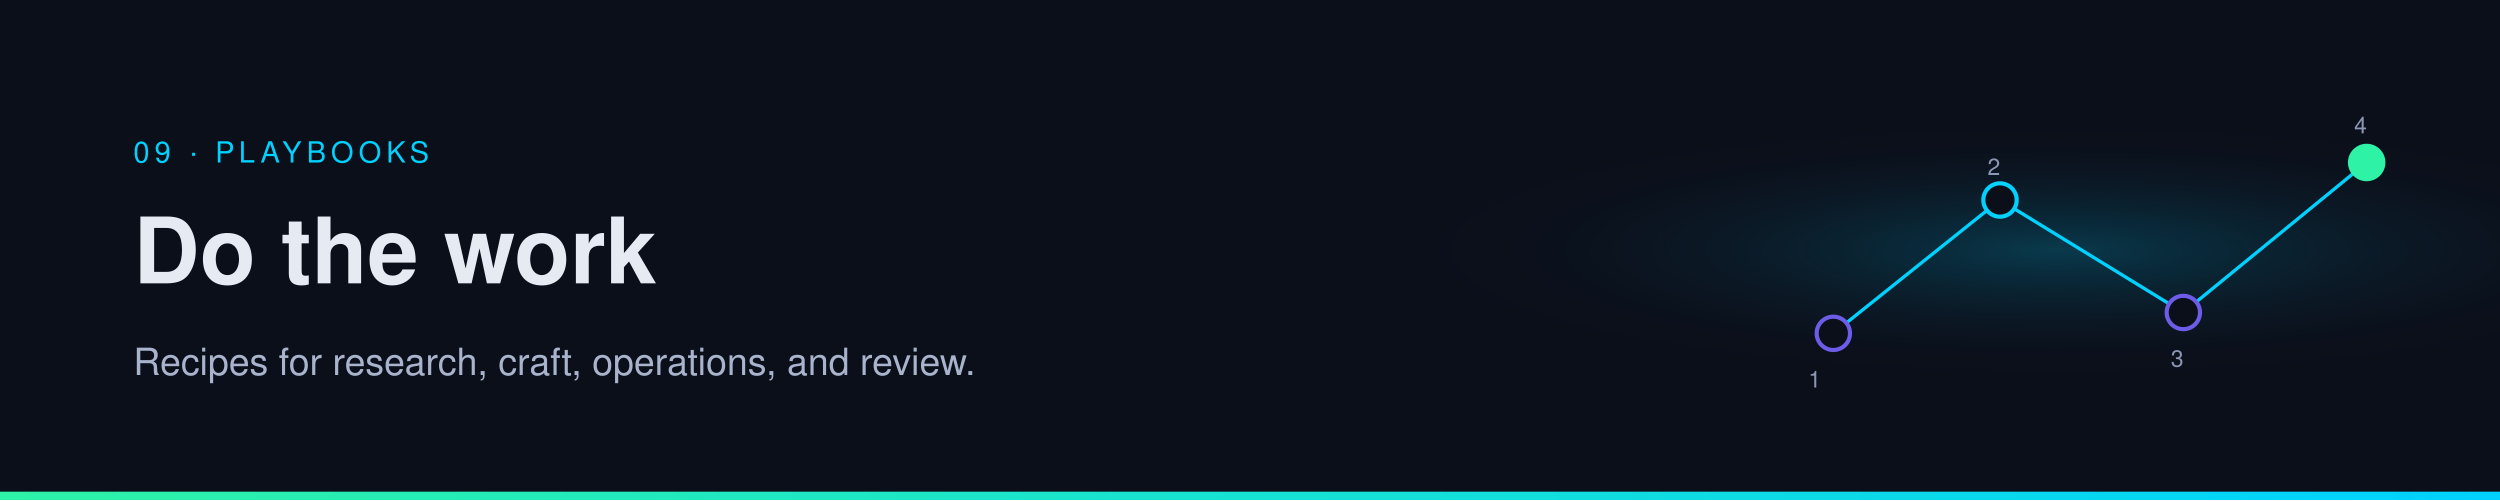
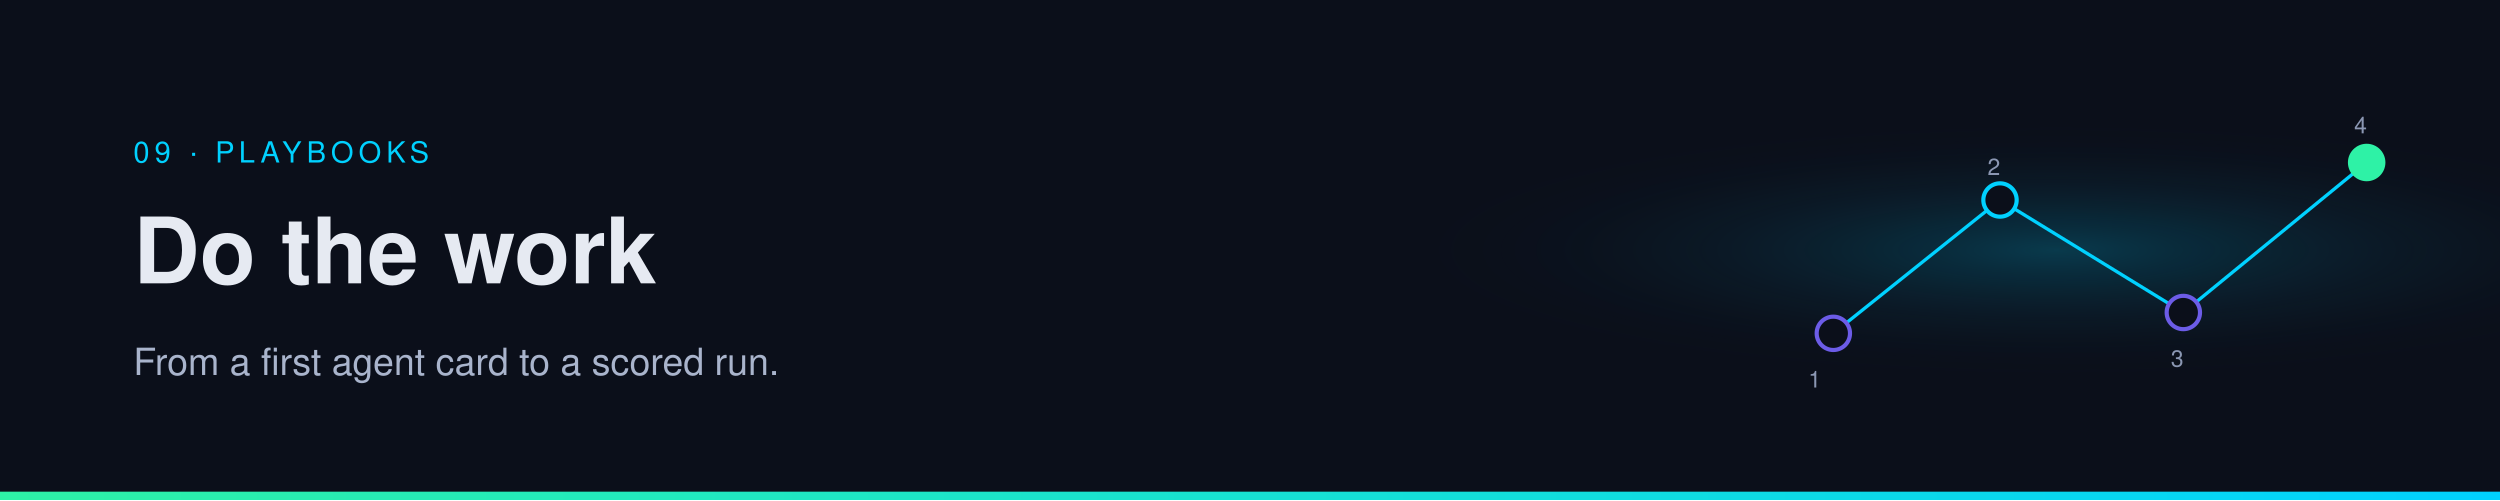
<svg xmlns="http://www.w3.org/2000/svg" width="1200" height="240" viewBox="0 0 1200 240" role="img" aria-labelledby="title desc">
  <defs>
    <linearGradient id="bar" x1="0" y1="0" x2="1" y2="0">
      <stop offset="0" stop-color="#2EF2A6" />
      <stop offset="1" stop-color="#00D1FF" />
    </linearGradient>
    <radialGradient id="glow" cx="82%" cy="50%" r="26%">
      <stop offset="0" stop-color="#00D1FF" stop-opacity="0.22" />
      <stop offset="1" stop-color="#0B0F1A" stop-opacity="0" />
    </radialGradient>
  </defs>
  <rect width="1200" height="240" fill="#0B0F1A" />
  <rect width="1200" height="240" fill="url(#glow)" />
  <text x="64" y="78" fill="#00D1FF" font-family="Segoe UI, Helvetica, Arial, sans-serif" font-size="14" letter-spacing="2.4">09  ·  PLAYBOOKS</text>
  <text x="64" y="136" fill="#E6EAF2" font-family="Segoe UI, Helvetica, Arial, sans-serif" font-size="44" font-weight="650">Do the work</text>
-   <text x="64" y="180" fill="#A9B4CC" font-family="Segoe UI, Helvetica, Arial, sans-serif" font-size="18">Recipes for research, craft, operations, and review.</text>
+   <text x="64" y="180" fill="#A9B4CC" font-family="Segoe UI, Helvetica, Arial, sans-serif" font-size="18">From a first agent card to a scored run.</text>
  <polyline points="880,160 960,96 1048,150 1136,78" fill="none" stroke="#00D1FF" stroke-width="1.6" />
  <circle cx="880" cy="160" r="8" fill="#0B0F1A" stroke="#6C5CE7" stroke-width="2" />
  <circle cx="960" cy="96" r="8" fill="#0B0F1A" stroke="#00D1FF" stroke-width="2" />
  <circle cx="1048" cy="150" r="8" fill="#0B0F1A" stroke="#6C5CE7" stroke-width="2" />
  <circle cx="1136" cy="78" r="9" fill="#2EF2A6" />
  <text x="868" y="186" fill="#8B97B3" font-family="Segoe UI, Helvetica, Arial, sans-serif" font-size="11">1</text>
  <text x="954" y="84" fill="#8B97B3" font-family="Segoe UI, Helvetica, Arial, sans-serif" font-size="11">2</text>
  <text x="1042" y="176" fill="#8B97B3" font-family="Segoe UI, Helvetica, Arial, sans-serif" font-size="11">3</text>
  <text x="1130" y="64" fill="#8B97B3" font-family="Segoe UI, Helvetica, Arial, sans-serif" font-size="11">4</text>
  <rect y="236" width="1200" height="4" fill="url(#bar)" />
</svg>
